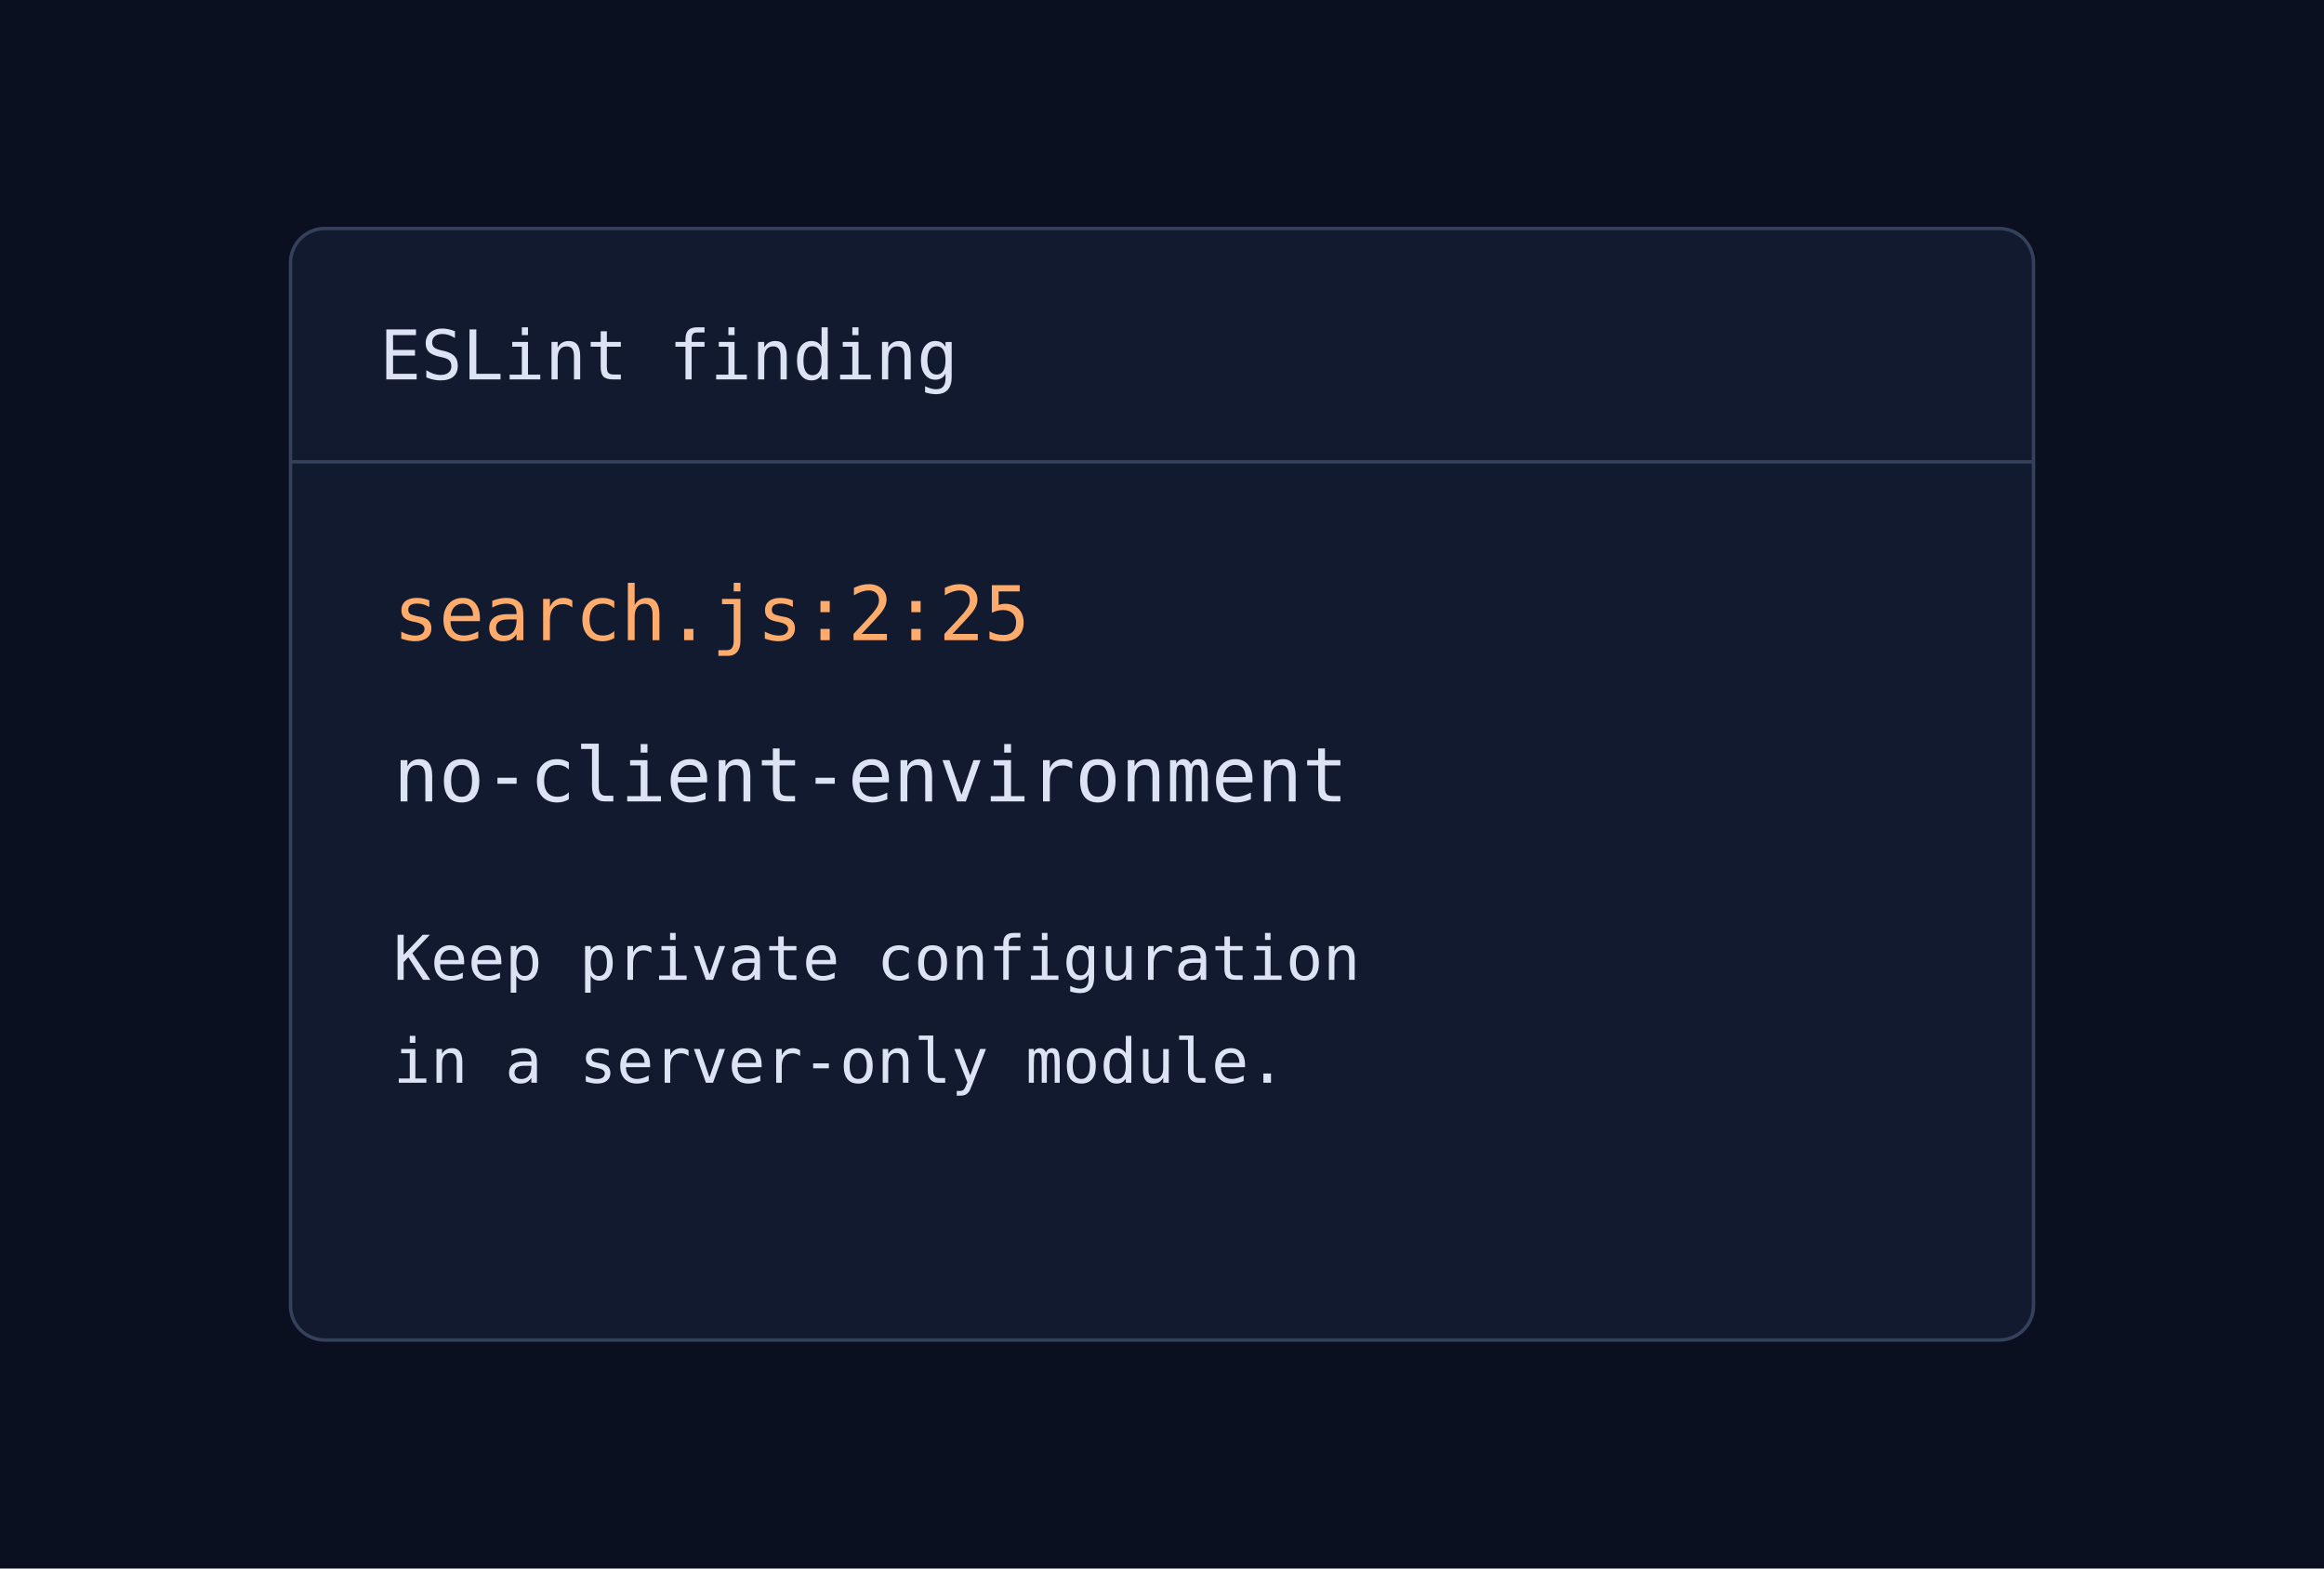
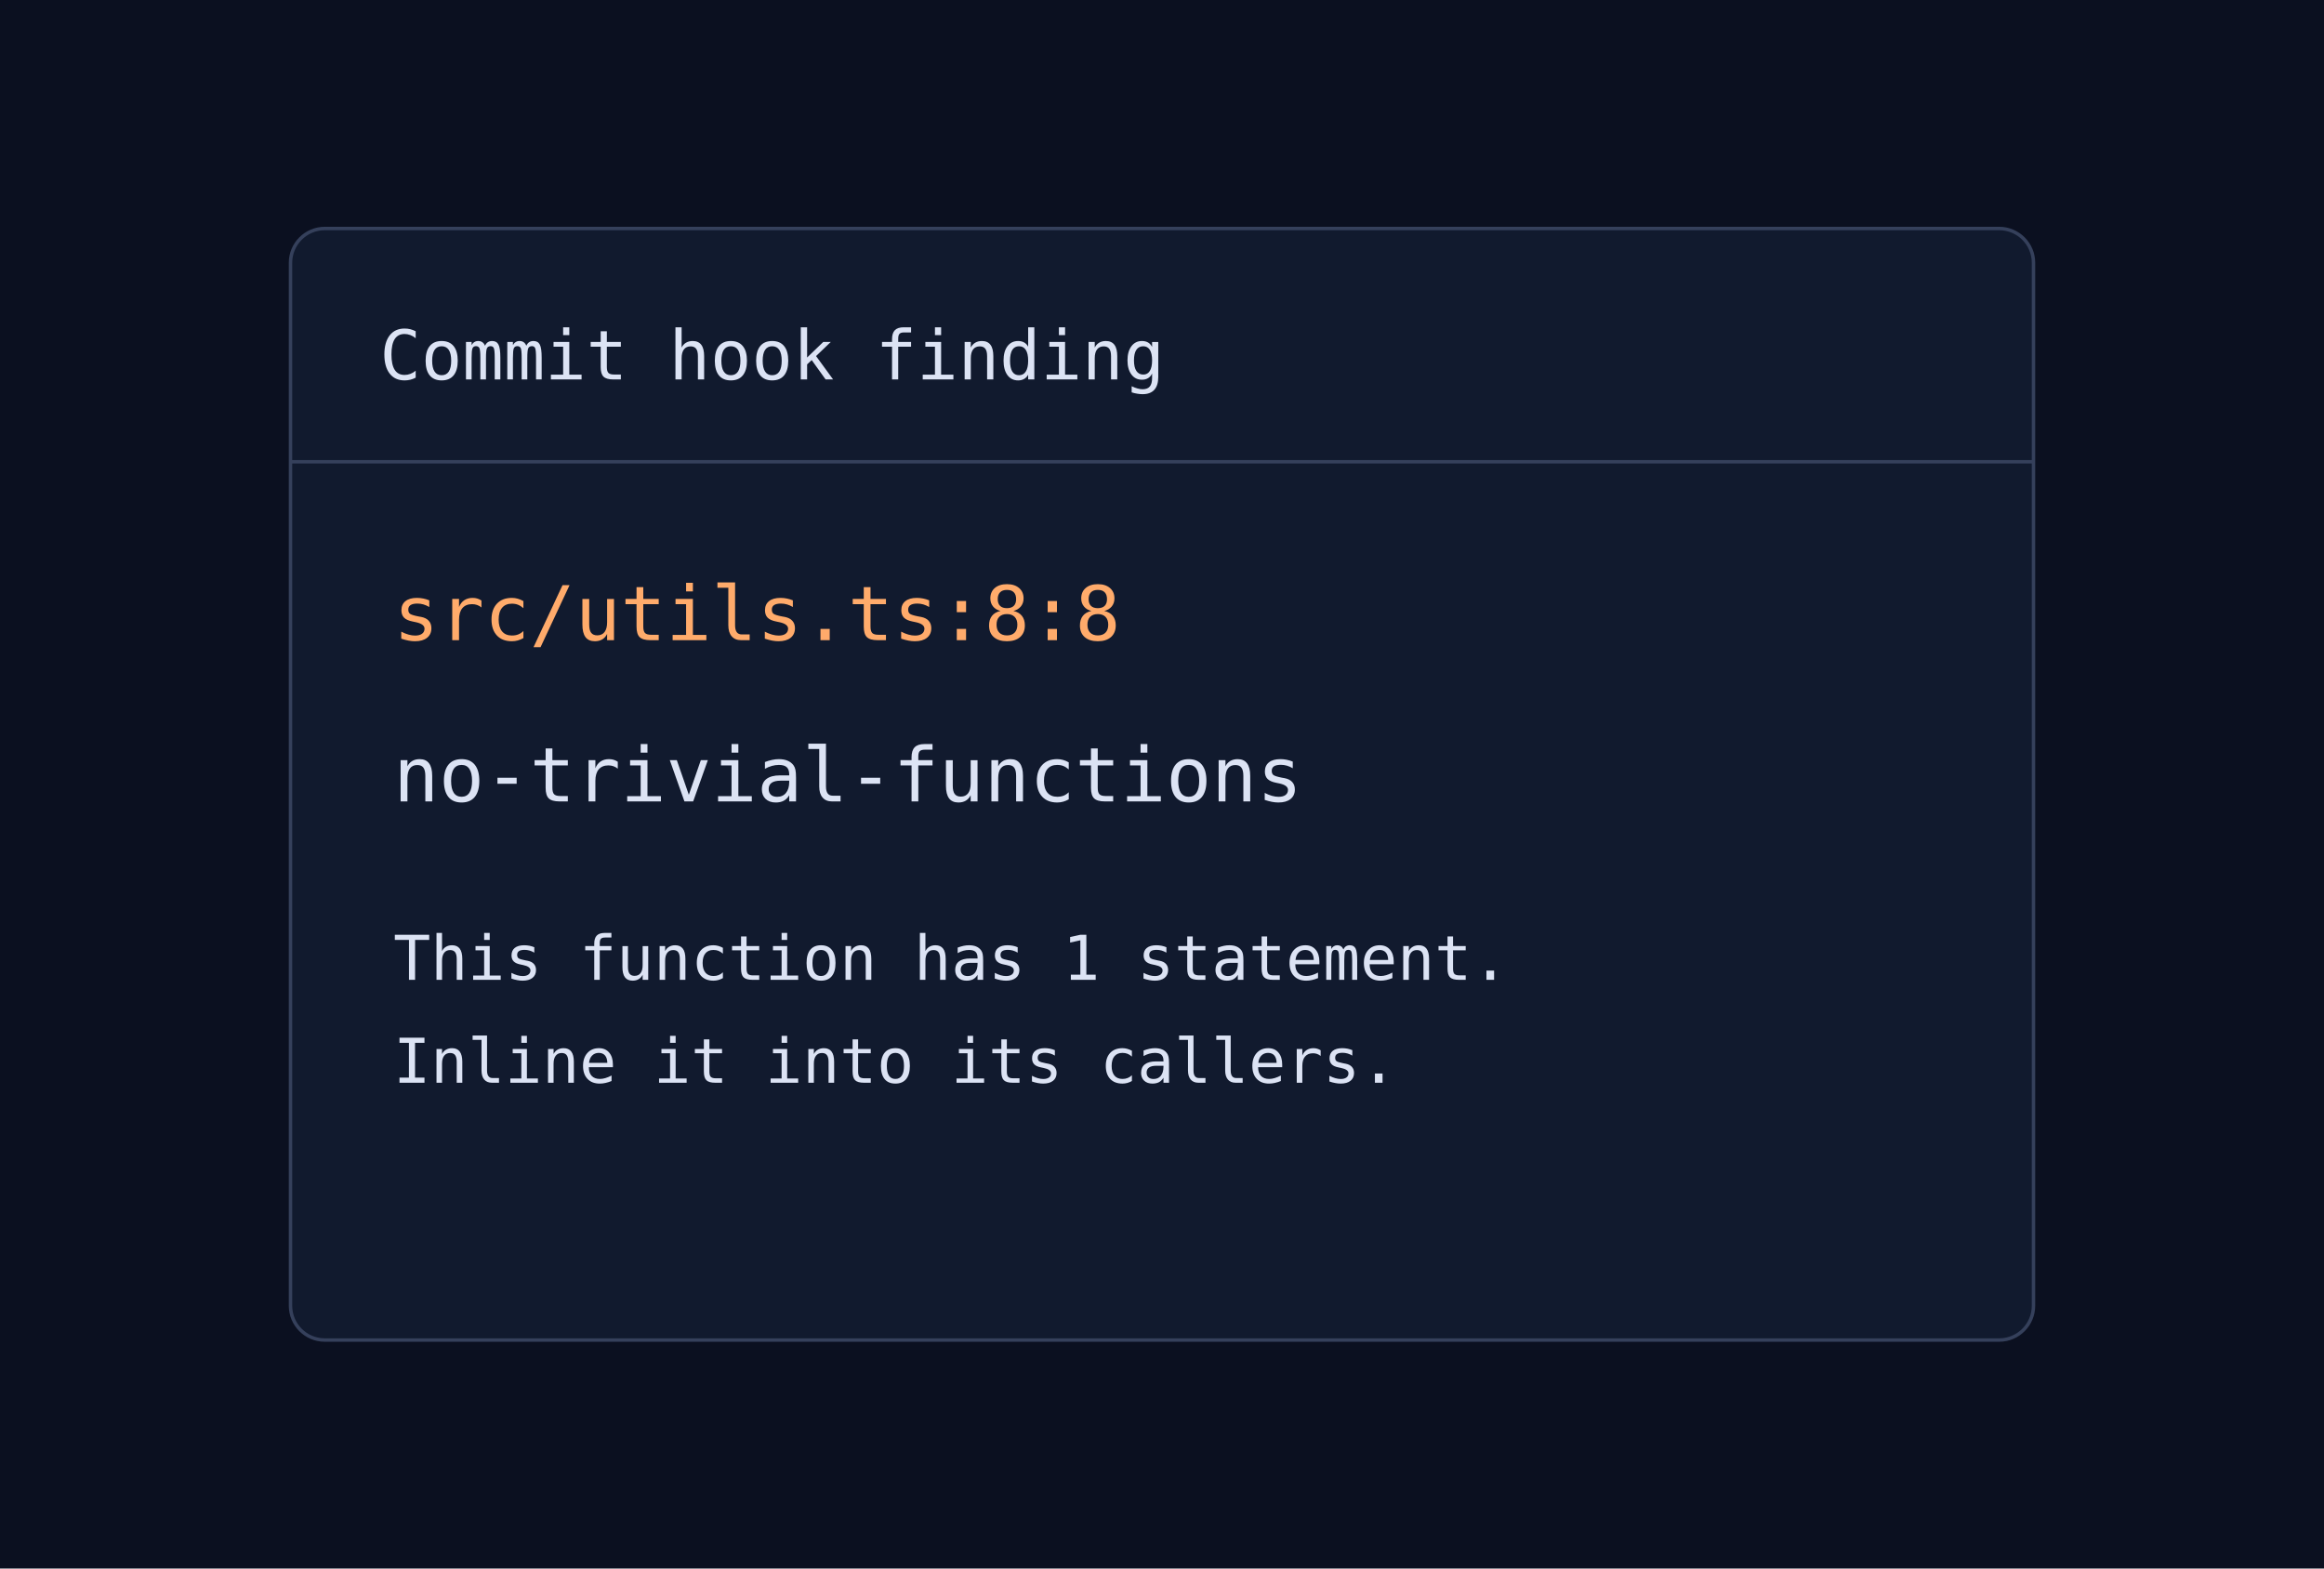
<svg xmlns="http://www.w3.org/2000/svg" viewBox="0 0 640 432">
  <rect width="640" height="432" fill="#0B1020" />
  <g transform="translate(17.638 11.906) scale(0.94488)">
    <rect x="66" y="54" width="508" height="324" rx="10" fill="#111A2E" stroke="#35405B" />
-     <text x="92" y="98" fill="#DCE3F4" font-family="monospace" font-size="20">ESLint finding</text>
+     <text x="92" y="98" fill="#DCE3F4" font-family="monospace" font-size="20">Commit hook finding</text>
    <path d="M66 122h508" stroke="#35405B" />
-     <text x="96" y="174" fill="#FFAB6B" font-family="monospace" font-size="22">search.js:2:25</text>
-     <text x="96" y="221" fill="#DCE3F4" font-family="monospace" font-size="22">no-client-environment</text>
-     <text x="96" y="273" fill="#DCE3F4" font-family="monospace" font-size="18">Keep private configuration</text>
-     <text x="96" y="303" fill="#DCE3F4" font-family="monospace" font-size="18">in a server-only module.</text>
+     <text x="96" y="174" fill="#FFAB6B" font-family="monospace" font-size="22">src/utils.ts:8:8</text>
+     <text x="96" y="221" fill="#DCE3F4" font-family="monospace" font-size="22">no-trivial-functions</text>
+     <text x="96" y="273" fill="#DCE3F4" font-family="monospace" font-size="18">This function has 1 statement.</text>
+     <text x="96" y="303" fill="#DCE3F4" font-family="monospace" font-size="18">Inline it into its callers.</text>
  </g>
</svg>
